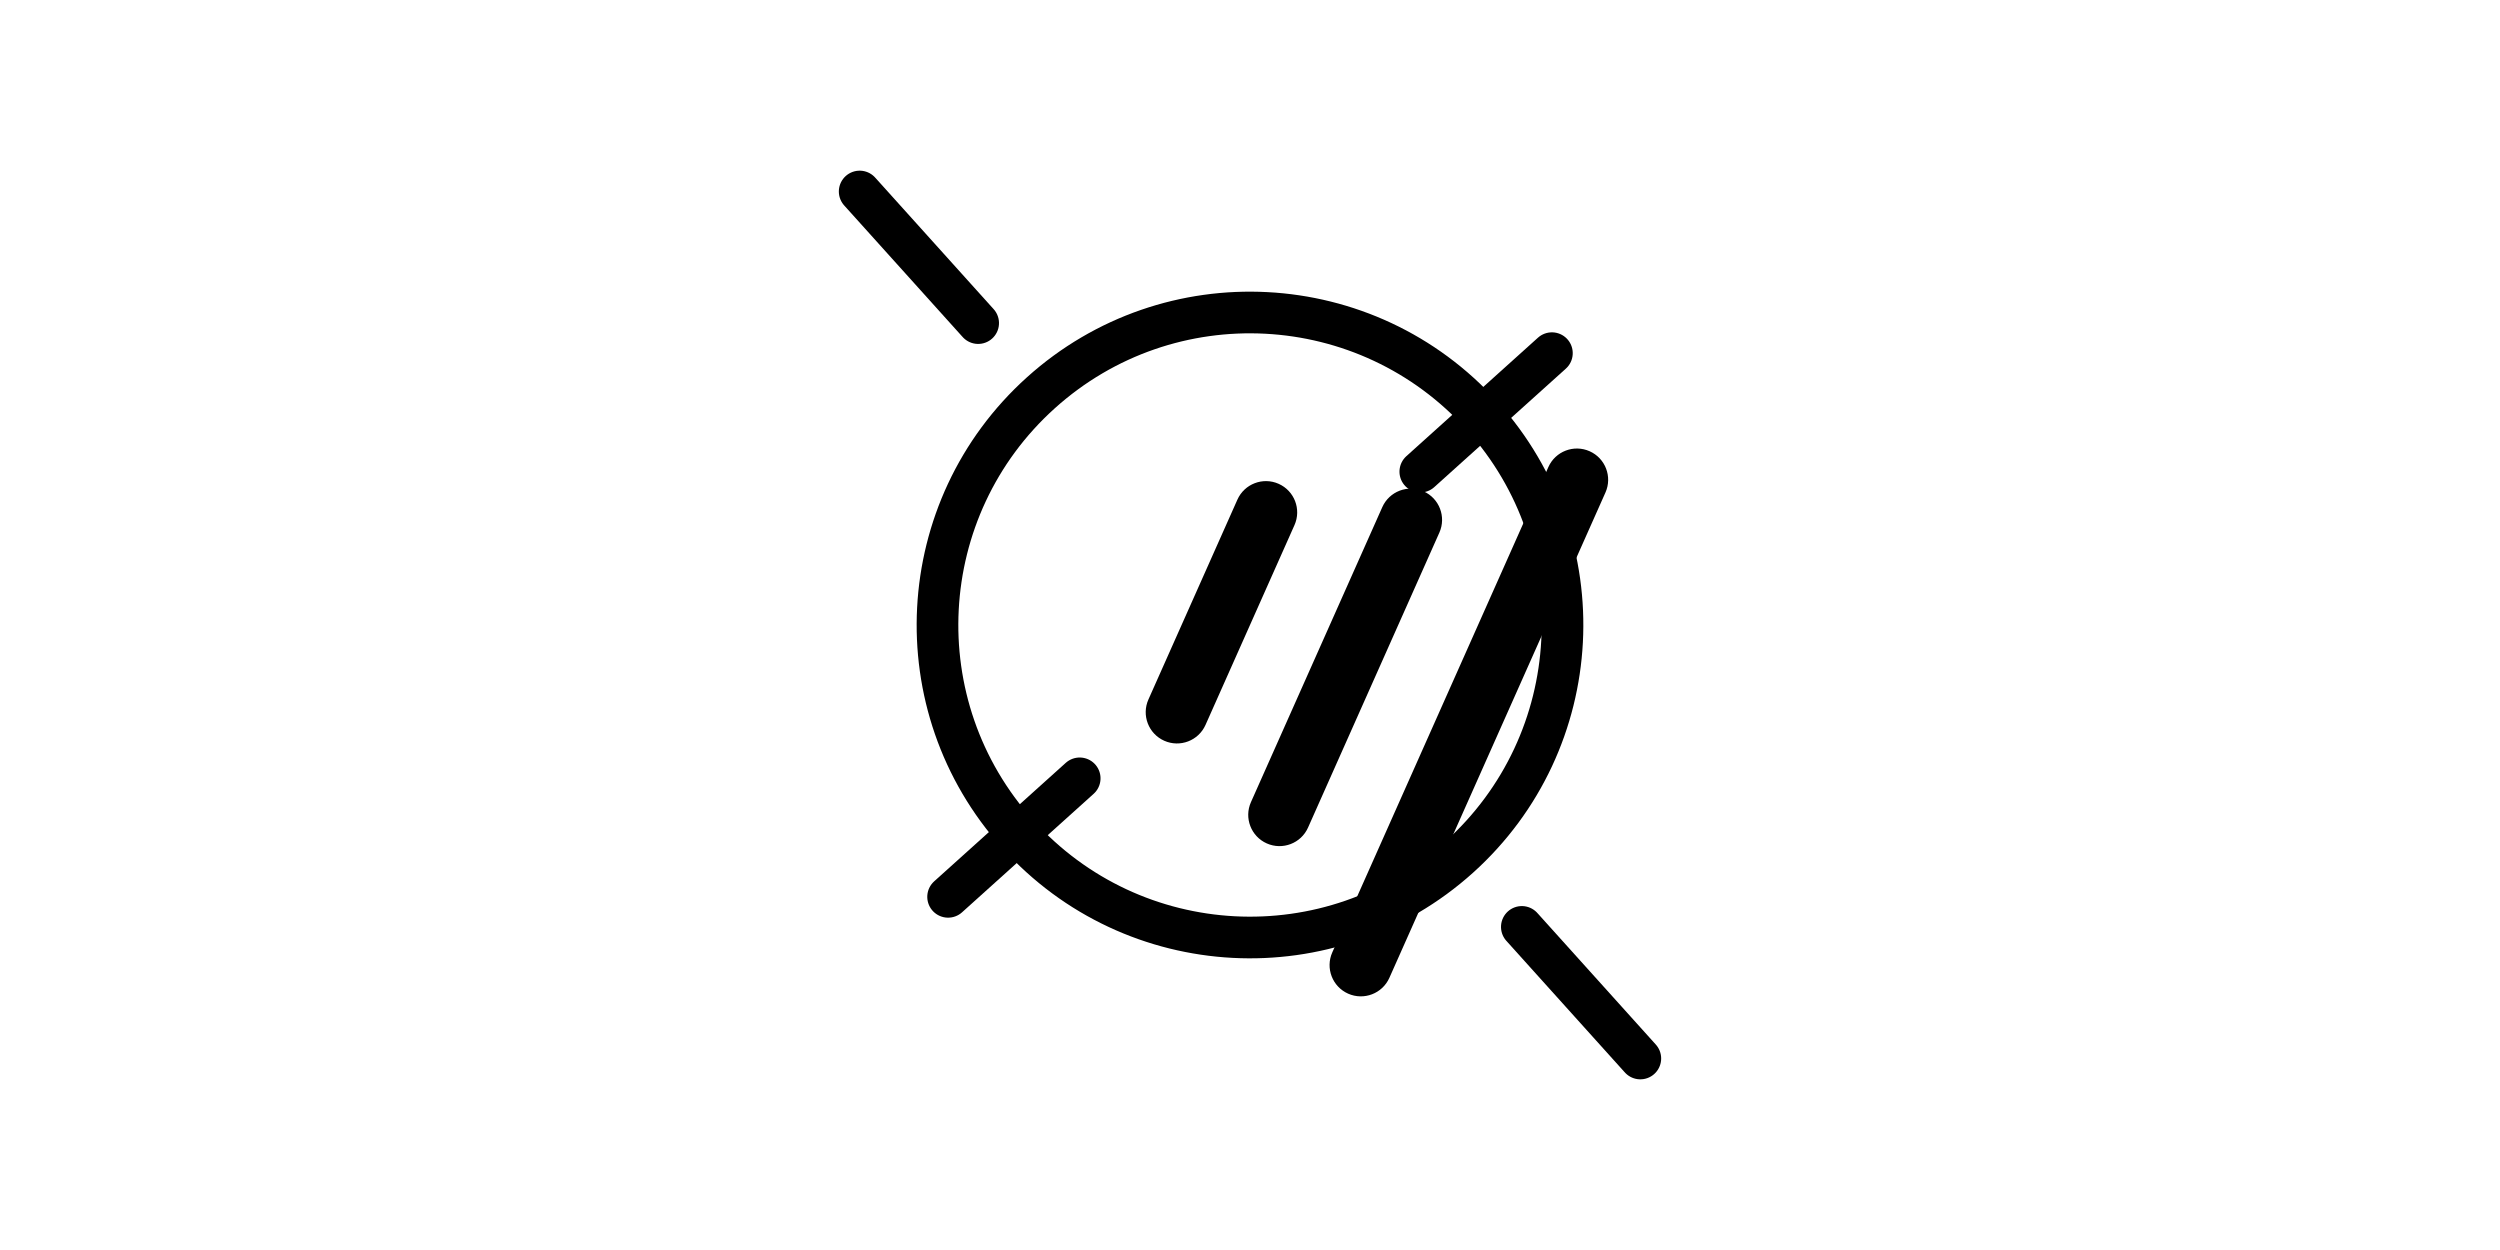
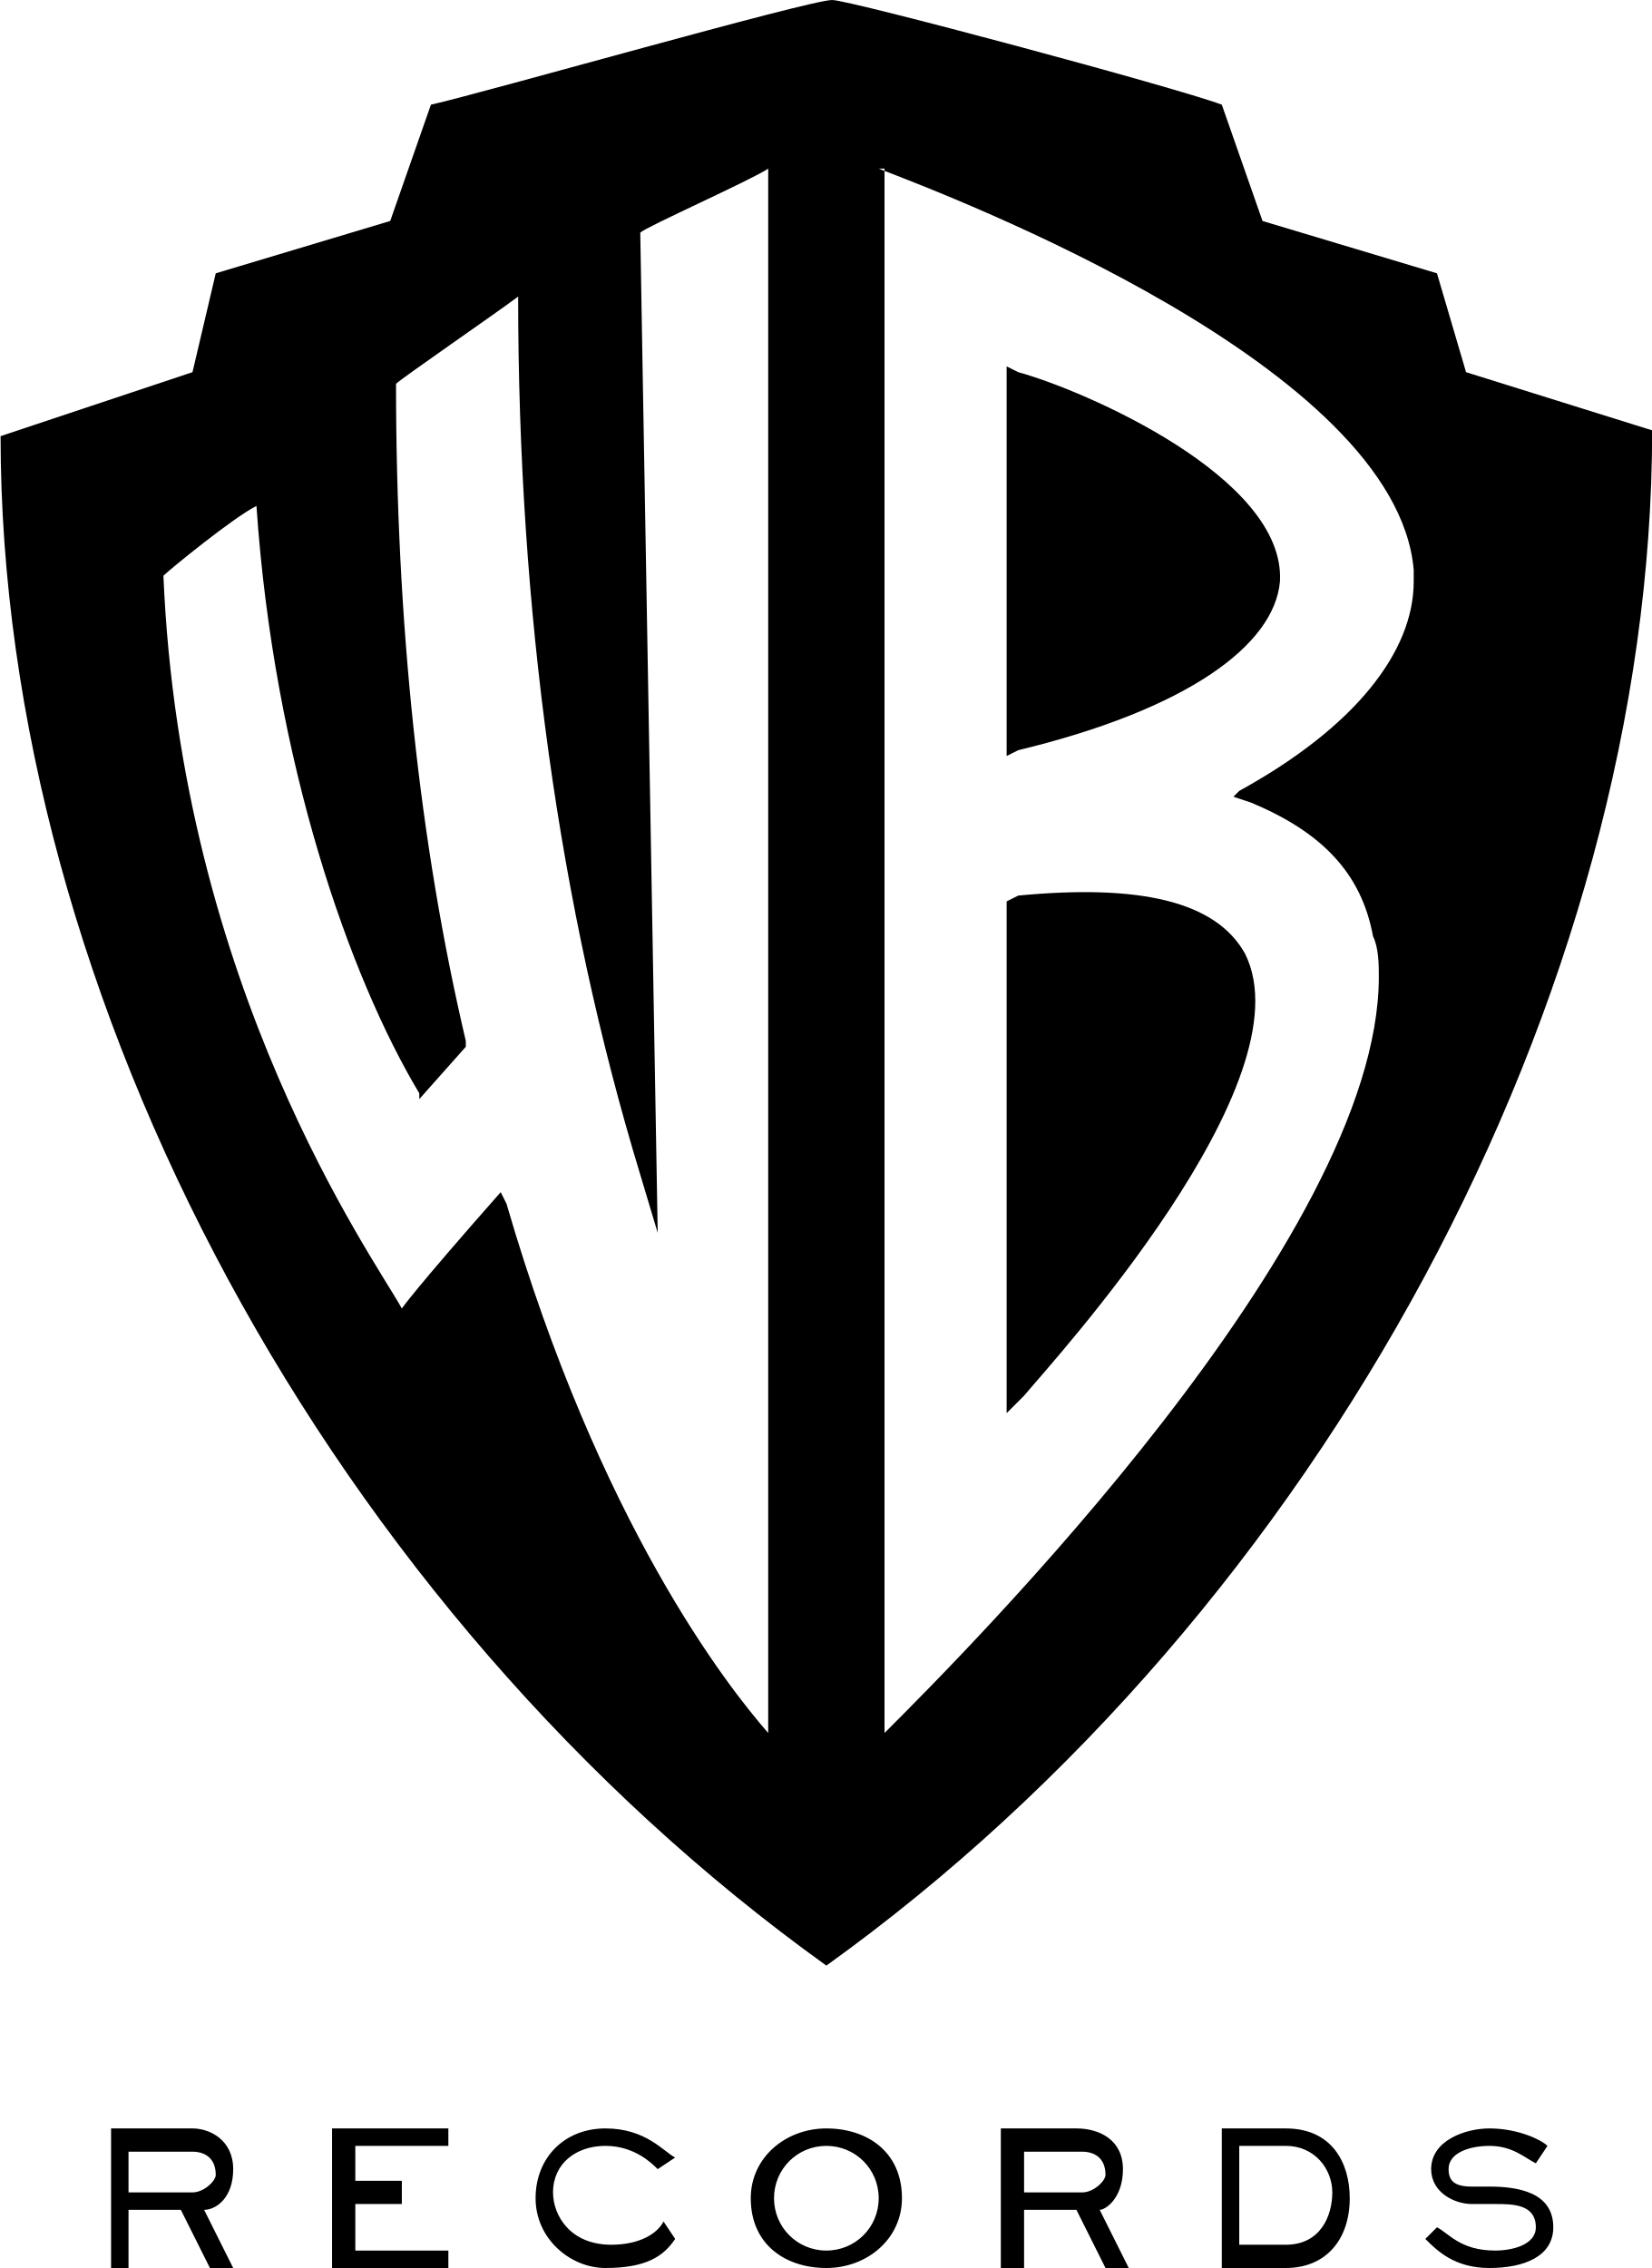
- <svg xmlns="http://www.w3.org/2000/svg" viewBox="0 0 240 120" role="img" aria-labelledby="title">
-   <g fill="none" stroke="currentColor" stroke-width="4" stroke-linecap="round" stroke-linejoin="round" transform="rotate(228 120 60)">
-     <circle cx="120" cy="60" r="30" />
-     <path d="M120 21v17M120 82v17M81 60H64M176 60h-17" />
-   </g>
-   <g fill="currentColor" transform="rotate(114 120 60)">
-     <rect x="91.5" y="34" width="57" height="6" rx="3" />
-     <rect x="101.5" y="47" width="37" height="6" rx="3" />
-     <rect x="106.5" y="60" width="27" height="6" rx="3" />
-   </g>
+ <svg xmlns="http://www.w3.org/2000/svg" version="1.1" id="WBR_logo_1_" x="0px" y="0px" viewBox="0 0 568 780" xml:space="preserve">
+   <switch>
+     <g id="WBR_logo" transform="scale(20) translate(-0.79,0)">
+       <g>
+         <path fill-rule="evenodd" clip-rule="evenodd" d="M22.8,10c0.1-1.8-3.4-3.3-4.5-3.6l-0.2-0.1V13l0.2-0.1      C21.2,12.2,22.7,11.1,22.8,10z M4.8,37.3c0-0.5-0.4-0.7-0.7-0.7H2.7V39H3v-1h0.9l0.5,1h0.4l-0.5-1C4.5,38,4.8,37.8,4.8,37.3z       M4.1,37.7H3v-0.7h1.1c0.2,0,0.4,0.1,0.4,0.4C4.5,37.5,4.3,37.7,4.1,37.7z M22.2,16.4c-0.5-0.9-1.8-1.2-3.9-1l-0.2,0.1v8.8      l0.3-0.3C18.9,23.4,23.3,18.6,22.2,16.4z M15,33.8c8.5-6.1,14.2-16.7,14.2-26.4L26,6.4l-0.5-1.7l-3-0.9l-0.7-2      C21,1.5,15.4,0,15.1,0c-0.4,0-6,1.6-6.9,1.8l-0.7,2l-3,0.9L4.1,6.4L0.8,7.5C0.8,17.2,6.5,27.7,15,33.8z M15.9,2.9      c1.3,0.5,8.9,3.4,9.2,6.9V10c0,1.2-1,2.5-3,3.6L22,13.7l0.3,0.1c1.2,0.5,1.9,1.2,2.1,2.3c0.1,0.2,0.1,0.5,0.1,0.7      c0,4.5-7.1,11.6-8.5,13V2.9z M9.4,20.5c-1.5,1.7-1.7,2-1.7,2C7.2,21.6,3.9,17,3.6,9.9c0.1-0.1,1.2-1,1.6-1.2      c0.3,4.4,1.6,8.1,2.8,10.1L8,18.9L8.8,18v-0.1C8,14.5,7.6,10.7,7.6,6.6c0.1-0.1,1.7-1.2,2.1-1.5c0,5.4,0.7,10.5,2.1,15.1l0.3,1      C11.8,4.1,11.8,4,11.8,4c0.1-0.1,1.9-0.9,2.2-1.1v26.9c-0.7-0.8-2.9-3.6-4.5-9.1L9.4,20.5z M20.1,37.3c0-0.5-0.4-0.7-0.8-0.7H18      V39h0.4v-1h0.9l0.5,1h0.4l-0.5-1C19.8,38,20.1,37.8,20.1,37.3z M19.4,37.7h-1v-0.7h1c0.2,0,0.4,0.1,0.4,0.4      C19.8,37.5,19.6,37.7,19.4,37.7z M22.9,36.6h-1.1V39h1.1c0.7,0,1.1-0.5,1.1-1.2C24,37.2,23.7,36.6,22.9,36.6z M22.9,38.6h-0.8      v-1.7h0.8c0.5,0,0.8,0.4,0.8,0.8C23.7,38.1,23.5,38.6,22.9,38.6z M26.4,37.6h-0.3c-0.3,0-0.4-0.1-0.4-0.3c0-0.3,0.4-0.4,0.7-0.4      c0.4,0,0.6,0.2,0.8,0.3l0.2-0.3c-0.1-0.1-0.5-0.3-1-0.3c-0.4,0-1,0.2-1,0.7c0,0.4,0.4,0.6,0.7,0.6h0.4c0.3,0,0.7,0,0.7,0.4      c0,0.3-0.4,0.4-0.7,0.4c-0.6,0-0.8-0.3-1-0.4l-0.2,0.2c0.2,0.2,0.5,0.5,1.1,0.5c0.6,0,1.1-0.2,1.1-0.7      C27.5,37.7,26.9,37.6,26.4,37.6z M11.2,36.9c0.5,0,0.8,0.3,0.9,0.4l0.3-0.2c-0.2-0.1-0.5-0.5-1.2-0.5c-0.7,0-1.2,0.5-1.2,1.2      c0,0.7,0.6,1.2,1.2,1.2c0.7,0,1-0.2,1.2-0.5l-0.2-0.3c-0.1,0.2-0.4,0.4-0.9,0.4c-0.7,0-1-0.5-1-0.9      C10.3,37.2,10.7,36.9,11.2,36.9z M6.9,37.9h0.8v-0.4H6.9v-0.6h1.6v-0.3h-2V39h2v-0.3H6.9V37.9z M15,36.6c-0.7,0-1.3,0.5-1.3,1.2      c0,0.8,0.6,1.2,1.3,1.2s1.3-0.5,1.3-1.2C16.3,37,15.7,36.6,15,36.6z M15,38.7c-0.5,0-0.9-0.4-0.9-0.9c0-0.5,0.4-0.9,0.9-0.9      c0.5,0,0.9,0.4,0.9,0.9C15.9,38.3,15.5,38.7,15,38.7z" />
+       </g>
+     </g>
+   </switch>
</svg>
